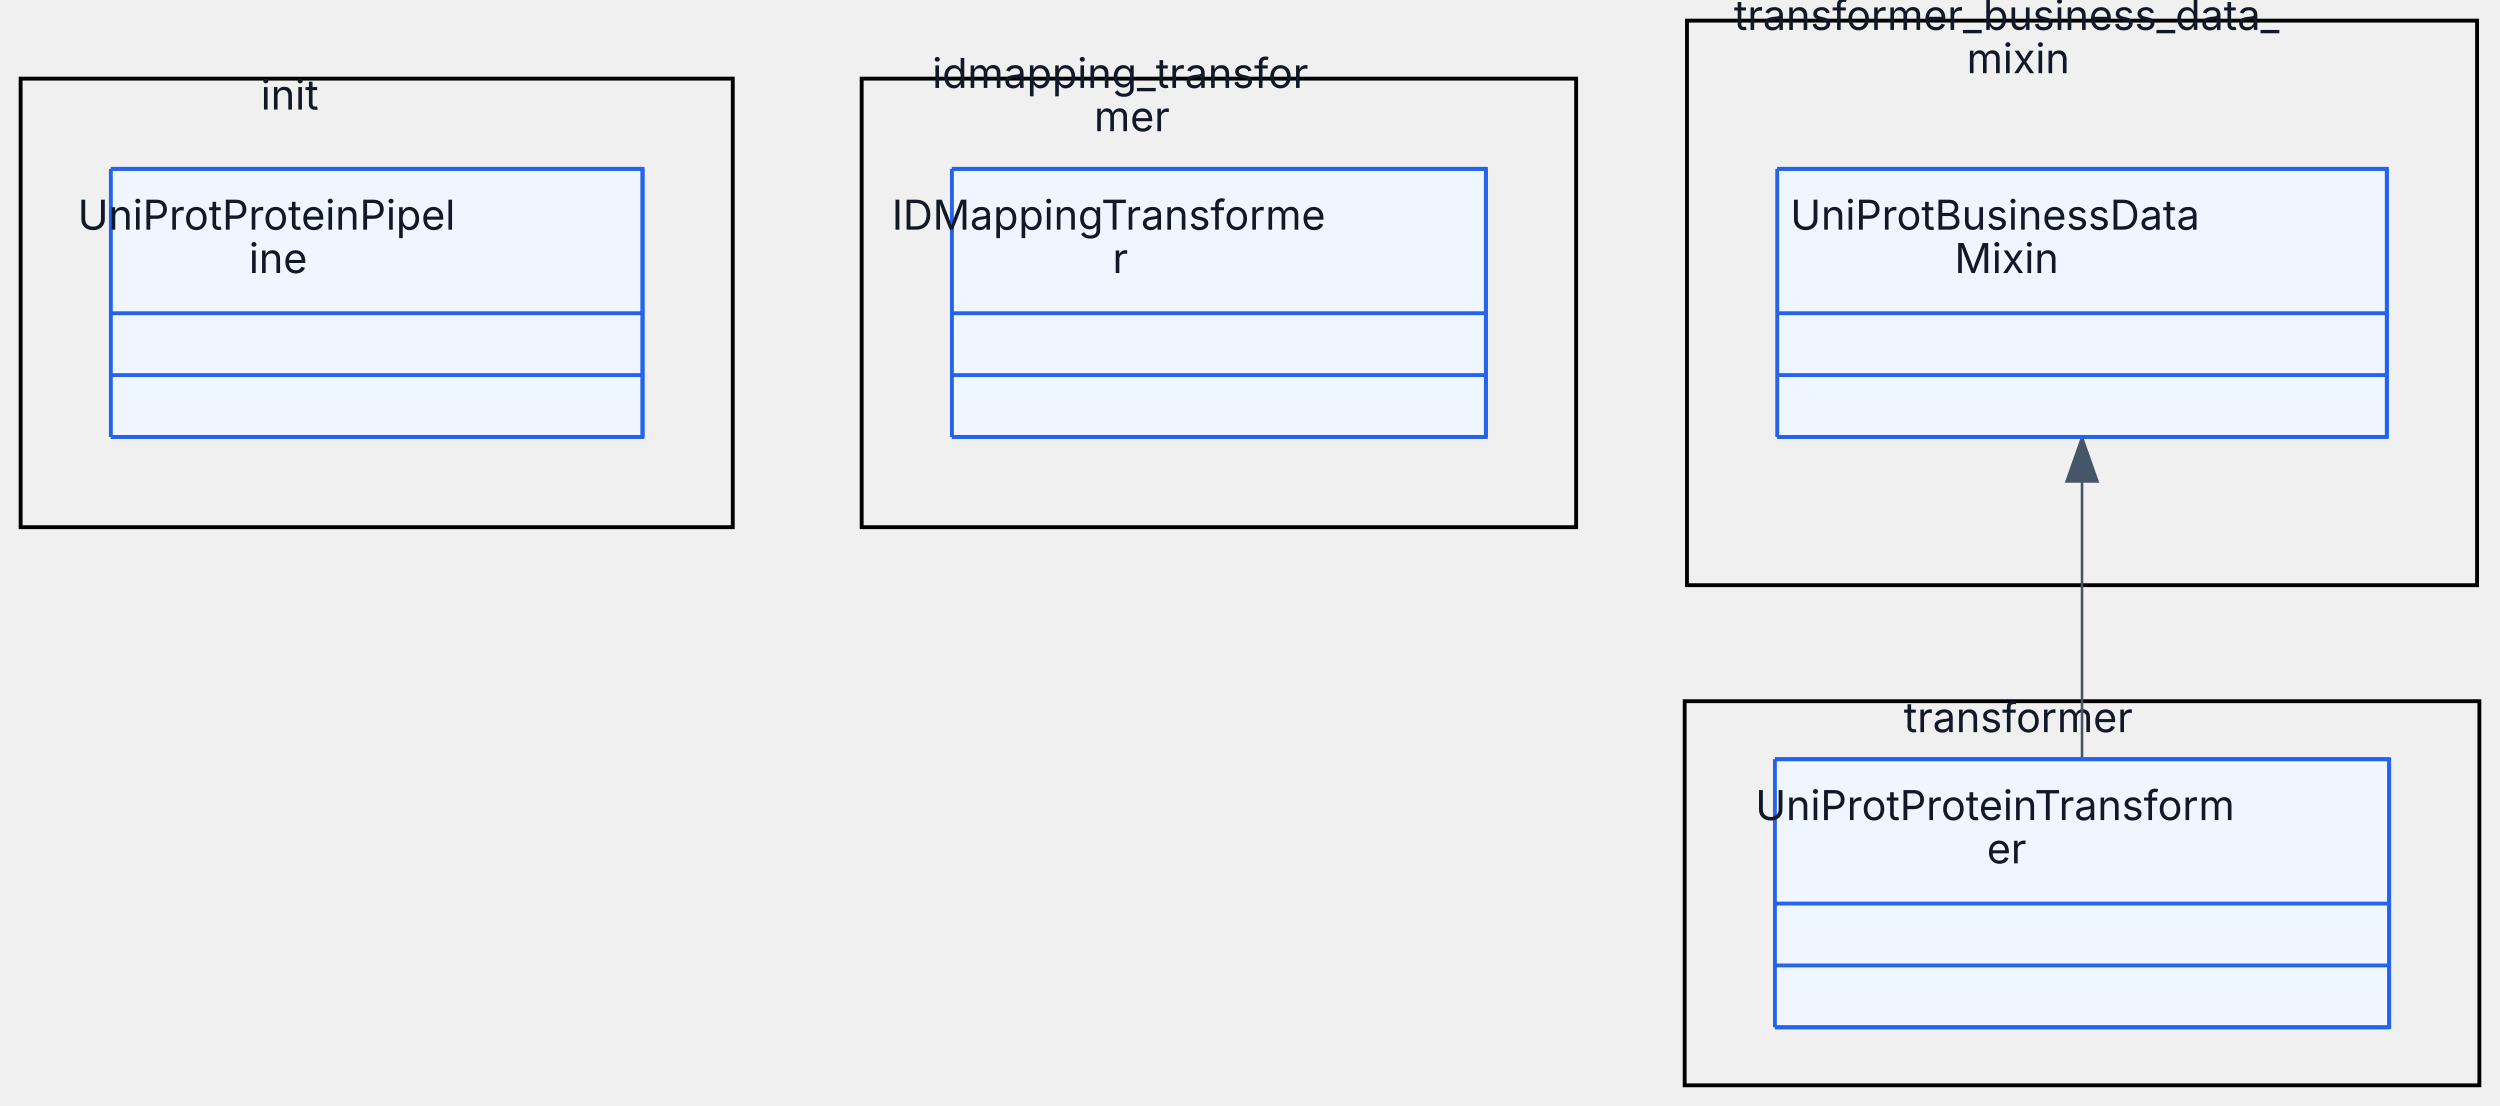
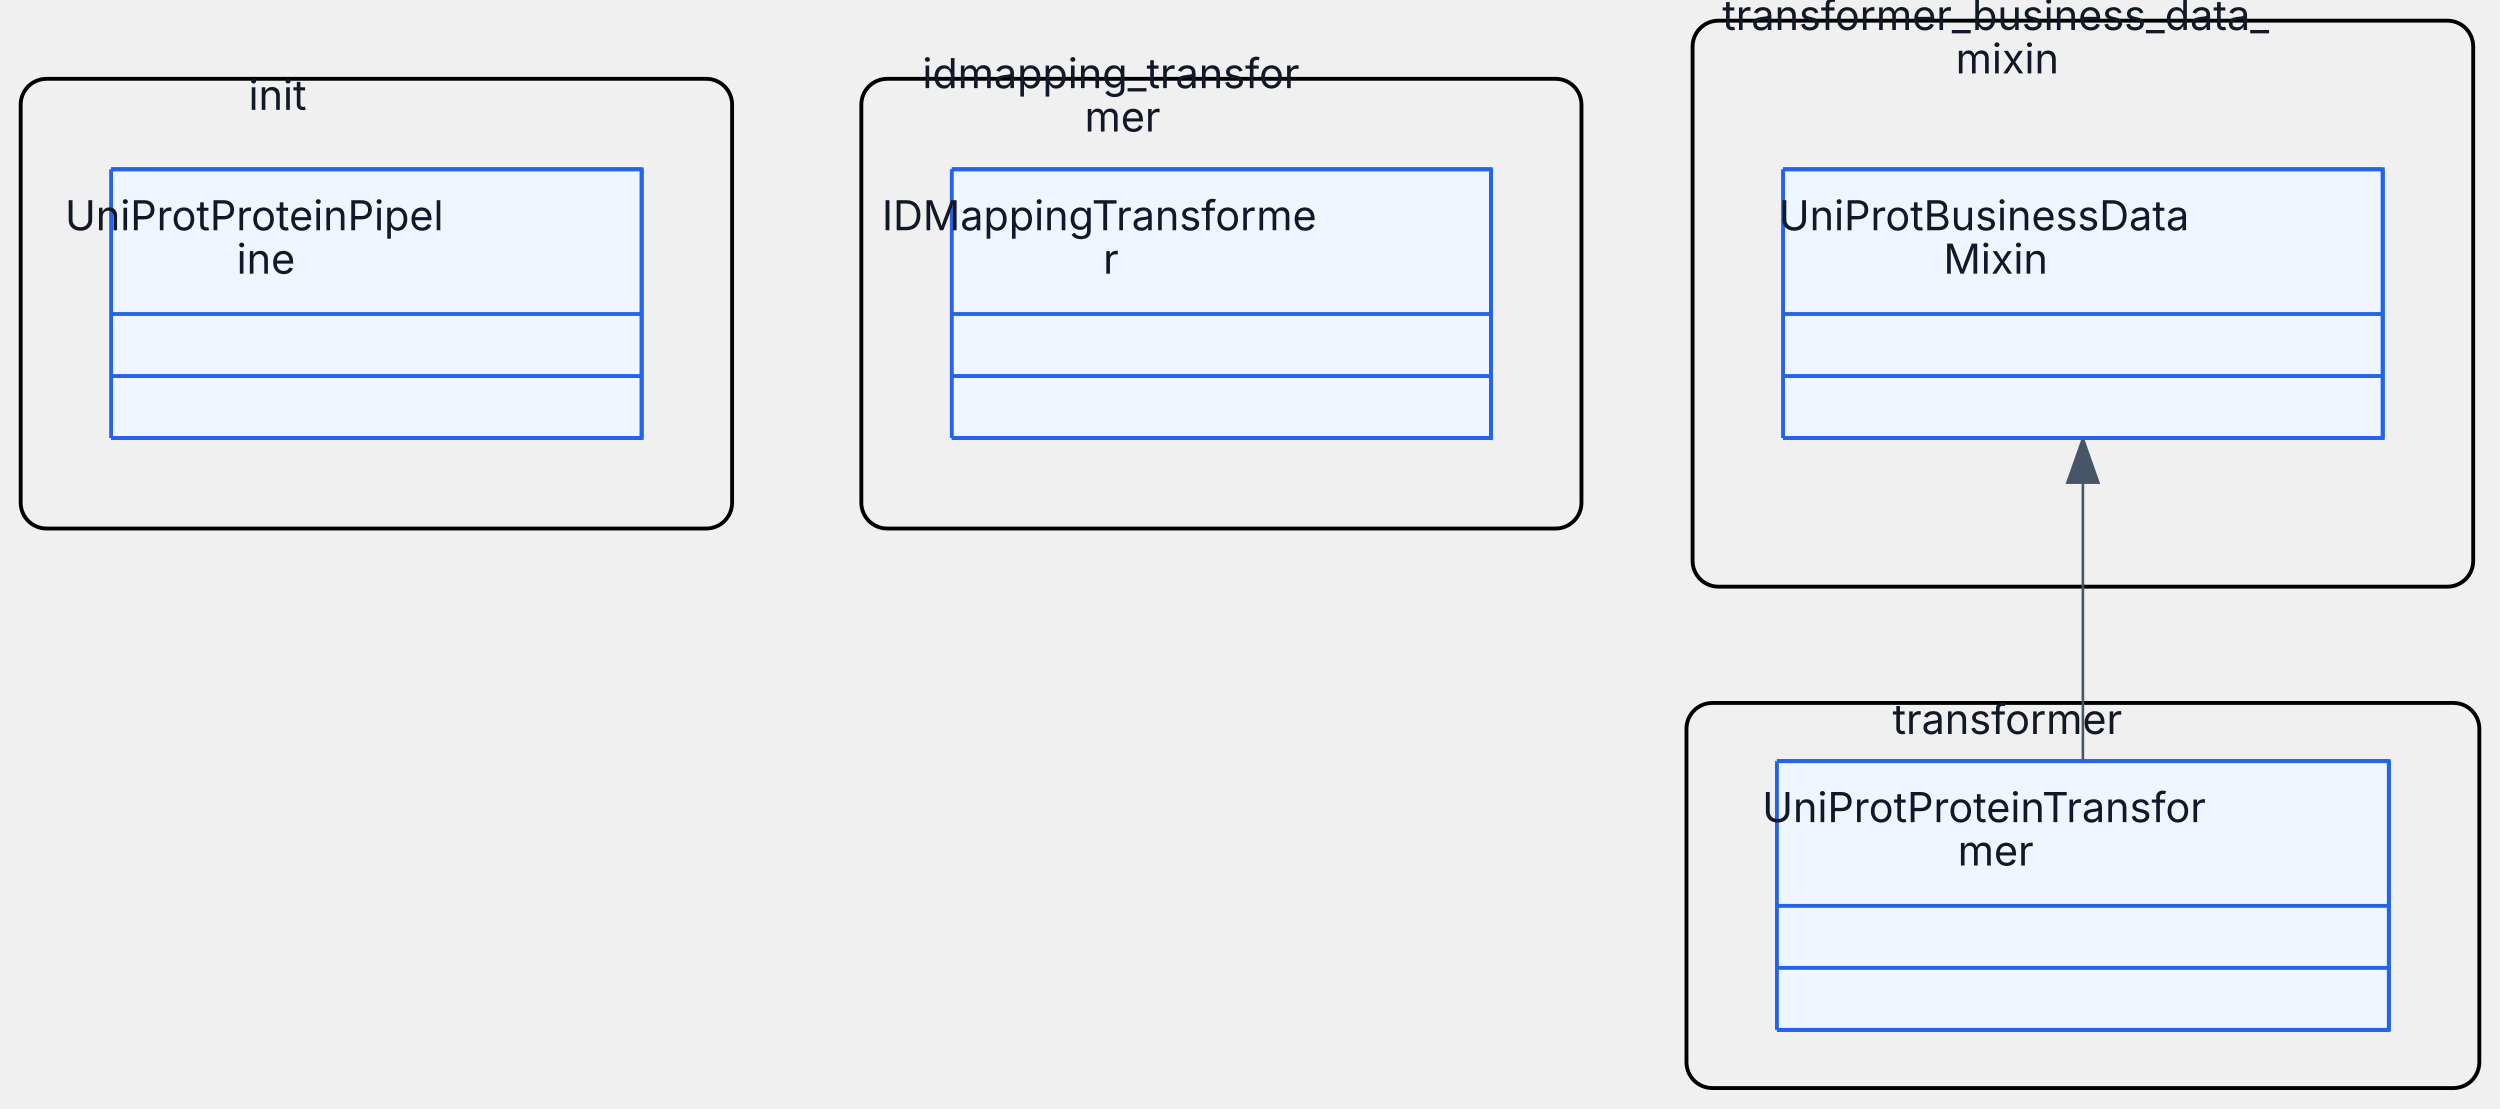
- <svg xmlns="http://www.w3.org/2000/svg" id="my-svg" width="100%" aria-roledescription="class" class="classDiagram" style="max-width:969.766px;background-color:white" viewBox="-8 0 969.766 429">
-   <style>#my-svg{font-family:Inter,-apple-system,BlinkMacSystemFont,'Segoe UI',Roboto,Oxygen,Ubuntu,sans-serif;font-size:16px;fill:#212121;}@keyframes edge-animation-frame{from{stroke-dashoffset:0;}}@keyframes dash{to{stroke-dashoffset:0;}}#my-svg .edge-animation-slow{stroke-dasharray:9,5!important;stroke-dashoffset:900;animation:dash 50s linear infinite;stroke-linecap:round;}#my-svg .edge-animation-fast{stroke-dasharray:9,5!important;stroke-dashoffset:900;animation:dash 20s linear infinite;stroke-linecap:round;}#my-svg .error-icon{fill:#f0fdf4;}#my-svg .error-text{fill:#212121;stroke:#212121;}#my-svg .edge-thickness-normal{stroke-width:1px;}#my-svg .edge-thickness-thick{stroke-width:3.5px;}#my-svg .edge-pattern-solid{stroke-dasharray:0;}#my-svg .edge-thickness-invisible{stroke-width:0;fill:none;}#my-svg .edge-pattern-dashed{stroke-dasharray:3;}#my-svg .edge-pattern-dotted{stroke-dasharray:2;}#my-svg .marker{fill:#475569;stroke:#475569;}#my-svg .marker.cross{stroke:#475569;}#my-svg svg{font-family:Inter,-apple-system,BlinkMacSystemFont,'Segoe UI',Roboto,Oxygen,Ubuntu,sans-serif;font-size:16px;}#my-svg p{margin:0;}#my-svg g.classGroup text{fill:#2563eb;stroke:none;font-family:Inter,-apple-system,BlinkMacSystemFont,'Segoe UI',Roboto,Oxygen,Ubuntu,sans-serif;font-size:10px;}#my-svg g.classGroup text .title{font-weight:bolder;}#my-svg .nodeLabel,#my-svg .edgeLabel{color:#212121;}#my-svg .edgeLabel .label rect{fill:#eff6ff;}#my-svg .label text{fill:#212121;}#my-svg .labelBkg{background:#eff6ff;}#my-svg .edgeLabel .label span{background:#eff6ff;}#my-svg .classTitle{font-weight:bolder;}#my-svg .node rect,#my-svg .node circle,#my-svg .node ellipse,#my-svg .node polygon,#my-svg .node path{fill:#eff6ff;stroke:#2563eb;stroke-width:1px;}#my-svg .divider{stroke:#2563eb;stroke-width:1;}#my-svg g.clickable{cursor:pointer;}#my-svg g.classGroup rect{fill:#eff6ff;stroke:#2563eb;}#my-svg g.classGroup line{stroke:#2563eb;stroke-width:1;}#my-svg .classLabel .box{stroke:none;stroke-width:0;fill:#eff6ff;opacity:0.5;}#my-svg .classLabel .label{fill:#2563eb;font-size:10px;}#my-svg .relation{stroke:#475569;stroke-width:1;fill:none;}#my-svg .dashed-line{stroke-dasharray:3;}#my-svg .dotted-line{stroke-dasharray:1 2;}#my-svg #compositionStart,#my-svg .composition{fill:#475569!important;stroke:#475569!important;stroke-width:1;}#my-svg #compositionEnd,#my-svg .composition{fill:#475569!important;stroke:#475569!important;stroke-width:1;}#my-svg #dependencyStart,#my-svg .dependency{fill:#475569!important;stroke:#475569!important;stroke-width:1;}#my-svg #dependencyStart,#my-svg .dependency{fill:#475569!important;stroke:#475569!important;stroke-width:1;}#my-svg #extensionStart,#my-svg .extension{fill:transparent!important;stroke:#475569!important;stroke-width:1;}#my-svg #extensionEnd,#my-svg .extension{fill:transparent!important;stroke:#475569!important;stroke-width:1;}#my-svg #aggregationStart,#my-svg .aggregation{fill:transparent!important;stroke:#475569!important;stroke-width:1;}#my-svg #aggregationEnd,#my-svg .aggregation{fill:transparent!important;stroke:#475569!important;stroke-width:1;}#my-svg #lollipopStart,#my-svg .lollipop{fill:#eff6ff!important;stroke:#475569!important;stroke-width:1;}#my-svg #lollipopEnd,#my-svg .lollipop{fill:#eff6ff!important;stroke:#475569!important;stroke-width:1;}#my-svg .edgeTerminals{font-size:11px;line-height:initial;}#my-svg .classTitleText{text-anchor:middle;font-size:18px;fill:#212121;}#my-svg .label-icon{display:inline-block;height:1em;overflow:visible;vertical-align:-0.125em;}#my-svg .node .label-icon path{fill:currentColor;stroke:revert;stroke-width:revert;}#my-svg :root{--mermaid-font-family:"trebuchet ms",verdana,arial,sans-serif;}/*
+ <svg xmlns="http://www.w3.org/2000/svg" id="my-svg" width="100%" class="classDiagram" style="max-width: 967.336px; background-color: white;" viewBox="-8 0 967.336 429" role="graphics-document document" aria-roledescription="class">
+   <style>#my-svg{font-family:Inter,-apple-system,BlinkMacSystemFont,'Segoe UI',Roboto,Oxygen,Ubuntu,sans-serif;font-size:16px;fill:#212121;}@keyframes edge-animation-frame{from{stroke-dashoffset:0;}}@keyframes dash{to{stroke-dashoffset:0;}}#my-svg .edge-animation-slow{stroke-dasharray:9,5!important;stroke-dashoffset:900;animation:dash 50s linear infinite;stroke-linecap:round;}#my-svg .edge-animation-fast{stroke-dasharray:9,5!important;stroke-dashoffset:900;animation:dash 20s linear infinite;stroke-linecap:round;}#my-svg .error-icon{fill:#f0fdf4;}#my-svg .error-text{fill:#212121;stroke:#212121;}#my-svg .edge-thickness-normal{stroke-width:1px;}#my-svg .edge-thickness-thick{stroke-width:3.5px;}#my-svg .edge-pattern-solid{stroke-dasharray:0;}#my-svg .edge-thickness-invisible{stroke-width:0;fill:none;}#my-svg .edge-pattern-dashed{stroke-dasharray:3;}#my-svg .edge-pattern-dotted{stroke-dasharray:2;}#my-svg .marker{fill:#475569;stroke:#475569;}#my-svg .marker.cross{stroke:#475569;}#my-svg svg{font-family:Inter,-apple-system,BlinkMacSystemFont,'Segoe UI',Roboto,Oxygen,Ubuntu,sans-serif;font-size:16px;}#my-svg p{margin:0;}#my-svg g.classGroup text{fill:#2563eb;stroke:none;font-family:Inter,-apple-system,BlinkMacSystemFont,'Segoe UI',Roboto,Oxygen,Ubuntu,sans-serif;font-size:10px;}#my-svg g.classGroup text .title{font-weight:bolder;}#my-svg .nodeLabel,#my-svg .edgeLabel{color:#212121;}#my-svg .edgeLabel .label rect{fill:#eff6ff;}#my-svg .label text{fill:#212121;}#my-svg .labelBkg{background:#eff6ff;}#my-svg .edgeLabel .label span{background:#eff6ff;}#my-svg .classTitle{font-weight:bolder;}#my-svg .node rect,#my-svg .node circle,#my-svg .node ellipse,#my-svg .node polygon,#my-svg .node path{fill:#eff6ff;stroke:#2563eb;stroke-width:1px;}#my-svg .divider{stroke:#2563eb;stroke-width:1;}#my-svg g.clickable{cursor:pointer;}#my-svg g.classGroup rect{fill:#eff6ff;stroke:#2563eb;}#my-svg g.classGroup line{stroke:#2563eb;stroke-width:1;}#my-svg .classLabel .box{stroke:none;stroke-width:0;fill:#eff6ff;opacity:0.5;}#my-svg .classLabel .label{fill:#2563eb;font-size:10px;}#my-svg .relation{stroke:#475569;stroke-width:1;fill:none;}#my-svg .dashed-line{stroke-dasharray:3;}#my-svg .dotted-line{stroke-dasharray:1 2;}#my-svg #compositionStart,#my-svg .composition{fill:#475569!important;stroke:#475569!important;stroke-width:1;}#my-svg #compositionEnd,#my-svg .composition{fill:#475569!important;stroke:#475569!important;stroke-width:1;}#my-svg #dependencyStart,#my-svg .dependency{fill:#475569!important;stroke:#475569!important;stroke-width:1;}#my-svg #dependencyStart,#my-svg .dependency{fill:#475569!important;stroke:#475569!important;stroke-width:1;}#my-svg #extensionStart,#my-svg .extension{fill:transparent!important;stroke:#475569!important;stroke-width:1;}#my-svg #extensionEnd,#my-svg .extension{fill:transparent!important;stroke:#475569!important;stroke-width:1;}#my-svg #aggregationStart,#my-svg .aggregation{fill:transparent!important;stroke:#475569!important;stroke-width:1;}#my-svg #aggregationEnd,#my-svg .aggregation{fill:transparent!important;stroke:#475569!important;stroke-width:1;}#my-svg #lollipopStart,#my-svg .lollipop{fill:#eff6ff!important;stroke:#475569!important;stroke-width:1;}#my-svg #lollipopEnd,#my-svg .lollipop{fill:#eff6ff!important;stroke:#475569!important;stroke-width:1;}#my-svg .edgeTerminals{font-size:11px;line-height:initial;}#my-svg .classTitleText{text-anchor:middle;font-size:18px;fill:#212121;}#my-svg .label-icon{display:inline-block;height:1em;overflow:visible;vertical-align:-0.125em;}#my-svg .node .label-icon path{fill:currentColor;stroke:revert;stroke-width:revert;}#my-svg :root{--mermaid-font-family:"trebuchet ms",verdana,arial,sans-serif;}/* bioetl-inject */#my-svg .edgeLabel rect{opacity:1!important;fill:#ffffff!important}#my-svg .labelBkg{background-color:#ffffff!important;opacity:1!important}#my-svg .edgeLabel .labelBkg{background-color:#ffffff!important;opacity:1!important}#my-svg .edgeLabel{font-size:12px;line-height:1.1;padding:1px 3px}#my-svg .edgeLabel span{color:#111827!important;fill:#111827!important;opacity:1!important;line-height:1.1;margin:0;padding:0}#my-svg .edgeLabel p{color:#111827!important;fill:#111827!important;opacity:1!important;line-height:1.1;margin:0;padding:0}#my-svg text.fo-fallback{color:#111827!important;fill:#111827!important;opacity:1!important}</style>
+   <g>
+     <defs>
+       <marker id="my-svg_class-aggregationStart" class="marker aggregation class" refX="18" refY="7" markerWidth="190" markerHeight="240" orient="auto">
+         <path d="M 18,7 L9,13 L1,7 L9,1 Z" />
+       </marker>
+     </defs>
+     <defs>
+       <marker id="my-svg_class-aggregationEnd" class="marker aggregation class" refX="1" refY="7" markerWidth="20" markerHeight="28" orient="auto">
+         <path d="M 18,7 L9,13 L1,7 L9,1 Z" />
+       </marker>
+     </defs>
+     <defs>
+       <marker id="my-svg_class-extensionStart" class="marker extension class" refX="18" refY="7" markerWidth="190" markerHeight="240" orient="auto">
+         <path d="M 1,7 L18,13 V 1 Z" />
+       </marker>
+     </defs>
+     <defs>
+       <marker id="my-svg_class-extensionEnd" class="marker extension class" refX="1" refY="7" markerWidth="20" markerHeight="28" orient="auto">
+         <path d="M 1,1 V 13 L18,7 Z" />
+       </marker>
+     </defs>
+     <defs>
+       <marker id="my-svg_class-compositionStart" class="marker composition class" refX="18" refY="7" markerWidth="190" markerHeight="240" orient="auto">
+         <path d="M 18,7 L9,13 L1,7 L9,1 Z" />
+       </marker>
+     </defs>
+     <defs>
+       <marker id="my-svg_class-compositionEnd" class="marker composition class" refX="1" refY="7" markerWidth="20" markerHeight="28" orient="auto">
+         <path d="M 18,7 L9,13 L1,7 L9,1 Z" />
+       </marker>
+     </defs>
+     <defs>
+       <marker id="my-svg_class-dependencyStart" class="marker dependency class" refX="6" refY="7" markerWidth="190" markerHeight="240" orient="auto">
+         <path d="M 5,7 L9,13 L1,7 L9,1 Z" />
+       </marker>
+     </defs>
+     <defs>
+       <marker id="my-svg_class-dependencyEnd" class="marker dependency class" refX="13" refY="7" markerWidth="20" markerHeight="28" orient="auto">
+         <path d="M 18,7 L9,13 L14,7 L9,1 Z" />
+       </marker>
+     </defs>
+     <defs>
+       <marker id="my-svg_class-lollipopStart" class="marker lollipop class" refX="13" refY="7" markerWidth="190" markerHeight="240" orient="auto">
+         <circle stroke="black" fill="transparent" cx="7" cy="7" r="6" />
+       </marker>
+     </defs>
+     <defs>
+       <marker id="my-svg_class-lollipopEnd" class="marker lollipop class" refX="1" refY="7" markerWidth="190" markerHeight="240" orient="auto">
+         <circle stroke="black" fill="transparent" cx="7" cy="7" r="6" />
+       </marker>
+     </defs>
+     <g class="root">
+       <g class="clusters">
+         <g class="cluster undefined" id="transformer" data-look="classic">
+           <rect style="fill:none !important;stroke:black !important" x="644.555" y="272" width="306.781" height="149" />
+           <g class="cluster-label" transform="translate(756.6328, 272)">
+             <text x="41.312" y="12" text-anchor="middle" xml:space="preserve" class="fo-fallback">
+               <tspan x="41.312">transformer</tspan>
+             </text>
+           </g>
+         </g>
+         <g class="cluster undefined" id="transformer_business_data_mixin" data-look="classic">
+           <rect style="fill:none !important;stroke:black !important" x="646.922" y="8" width="302.047" height="219" />
+           <g class="cluster-label" transform="translate(682.0781, 8)">
+             <text x="115.867" y="3.6" text-anchor="middle" xml:space="preserve" class="fo-fallback">
+               <tspan x="115.867">transformer_business_data_</tspan>
+               <tspan x="115.867" dy="16.8">mixin</tspan>
+             </text>
+           </g>
+         </g>
+       </g>
+       <g class="edgePaths">
+         <path d="M797.945,186.75L797.945,193.458C797.945,200.167,797.945,213.583,797.945,224.042C797.945,234.5,797.945,242,797.945,249.5C797.945,257,797.945,264.5,797.945,272C797.945,279.5,797.945,287,797.945,290.75L797.945,294.5" id="id_UniProtBusinessDataMixin_UniProtProteinTransformer_1" class="edge-thickness-normal edge-pattern-solid relation" style=";;;" data-edge="true" data-et="edge" data-id="id_UniProtBusinessDataMixin_UniProtProteinTransformer_1" data-points="W3sieCI6Nzk3Ljk0NTMxMjUsInkiOjE2OS41fSx7IngiOjc5Ny45NDUzMTI1LCJ5IjoyMjd9LHsieCI6Nzk3Ljk0NTMxMjUsInkiOjI0OS41fSx7IngiOjc5Ny45NDUzMTI1LCJ5IjoyNzJ9LHsieCI6Nzk3Ljk0NTMxMjUsInkiOjI5NC41fV0=" marker-start="url(#my-svg_class-extensionStart)" />
+       </g>
+       <g class="edgeLabels" />
+       <g class="nodes">
+         <g class="root" transform="translate(-8, 22.5)">
+           <g class="clusters">
+             <g class="cluster undefined" id="init" data-look="classic">
+               <rect style="fill:none !important;stroke:black !important" x="8" y="8" width="275.281" height="174" />
+               <g class="cluster-label" transform="translate(134.5234, 8)">
+                 <text x="11.117" y="12" text-anchor="middle" xml:space="preserve" class="fo-fallback">
+                   <tspan x="11.117">init</tspan>
+                 </text>
+               </g>
+             </g>
+           </g>
+           <g class="edgePaths" />
+           <g class="edgeLabels" />
+           <g class="nodes">
+             <g class="node default" id="classId-UniProtProteinPipeline-0" transform="translate(145.6406, 95)">
+               <g class="basic label-container">
+                 <path d="M-102.641 -52 L102.641 -52 L102.641 52 L-102.641 52" stroke="none" stroke-width="0" fill="#eff6ff" style="" />
+                 <path d="M-102.641 -52 C-44.212 -52, 14.217 -52, 102.641 -52 M-102.641 -52 C-52.999 -52, -3.358 -52, 102.641 -52 M102.641 -52 C102.641 -20.59, 102.641 10.819, 102.641 52 M102.641 -52 C102.641 -12.044, 102.641 27.912, 102.641 52 M102.641 52 C54.256 52, 5.871 52, -102.641 52 M102.641 52 C35.254 52, -32.133 52, -102.641 52 M-102.641 52 C-102.641 11.158, -102.641 -29.684, -102.641 -52 M-102.641 52 C-102.641 22.889, -102.641 -6.223, -102.641 -52" stroke="#2563eb" stroke-width="1.3" fill="none" stroke-dasharray="0 0" style="" />
+               </g>
+               <g class="annotation-group text" transform="translate(0, -20)" />
+               <g class="label-group text" transform="translate(-86.64062, -20)">
+                 <g class="label" style="font-weight: bolder" transform="translate(0,-12)">
+                   <text x="86.641" y="3.6" text-anchor="middle" xml:space="preserve" class="fo-fallback">
+                     <tspan x="86.641">UniProtProteinPipel</tspan>
+                     <tspan x="86.641" dy="16.8">ine</tspan>
+                   </text>
+                 </g>
+               </g>
+               <g class="members-group text" transform="translate(-86.64062, 36)" />
+               <g class="methods-group text" transform="translate(-86.64062, 76)" />
+               <g class="divider" style="">
+                 <path d="M-102.641 4 C-44.652 4, 13.336 4, 102.641 4 M-102.641 4 C-55.198 4, -7.754 4, 102.641 4" stroke="#2563eb" stroke-width="1.3" fill="none" stroke-dasharray="0 0" style="" />
+               </g>
+               <g class="divider" style="">
+                 <path d="M-102.641 28 C-25.616 28, 51.408 28, 102.641 28 M-102.641 28 C-51.374 28, -0.106 28, 102.641 28" stroke="#2563eb" stroke-width="1.3" fill="none" stroke-dasharray="0 0" style="" />
+               </g>
+             </g>
+           </g>
+         </g>
+         <g class="root" transform="translate(317.2812, 22.5)">
+           <g class="clusters">
+             <g class="cluster undefined" id="idmapping_transformer" data-look="classic">
+               <rect style="fill:none !important;stroke:black !important" x="8" y="8" width="278.641" height="174" />
+               <g class="cluster-label" transform="translate(64.49219, 8)">
+                 <text x="82.828" y="3.6" text-anchor="middle" xml:space="preserve" class="fo-fallback">
+                   <tspan x="82.828">idmapping_transfor</tspan>
+                   <tspan x="82.828" dy="16.8">mer</tspan>
+                 </text>
+               </g>
+             </g>
+           </g>
+           <g class="edgePaths" />
+           <g class="edgeLabels" />
+           <g class="nodes">
+             <g class="node default" id="classId-IDMappingTransformer-1" transform="translate(147.3203, 95)">
+               <g class="basic label-container">
+                 <path d="M-104.32 -52 L104.32 -52 L104.32 52 L-104.32 52" stroke="none" stroke-width="0" fill="#eff6ff" style="" />
+                 <path d="M-104.32 -52 C-46.531 -52, 11.257 -52, 104.32 -52 M-104.32 -52 C-34.556 -52, 35.209 -52, 104.32 -52 M104.32 -52 C104.32 -16.743, 104.32 18.514, 104.32 52 M104.32 -52 C104.32 -16.11, 104.32 19.78, 104.32 52 M104.32 52 C29.935 52, -44.451 52, -104.32 52 M104.32 52 C49.108 52, -6.105 52, -104.32 52 M-104.32 52 C-104.32 11.049, -104.32 -29.902, -104.32 -52 M-104.32 52 C-104.32 29.217, -104.32 6.433, -104.32 -52" stroke="#2563eb" stroke-width="1.3" fill="none" stroke-dasharray="0 0" style="" />
+               </g>
+               <g class="annotation-group text" transform="translate(0, -20)" />
+               <g class="label-group text" transform="translate(-88.32031, -20)">
+                 <g class="label" style="font-weight: bolder" transform="translate(0,-12)">
+                   <text x="88.32" y="3.6" text-anchor="middle" xml:space="preserve" class="fo-fallback">
+                     <tspan x="88.32">IDMappingTransforme</tspan>
+                     <tspan x="88.32" dy="16.8">r</tspan>
+                   </text>
+                 </g>
+               </g>
+               <g class="members-group text" transform="translate(-88.32031, 36)" />
+               <g class="methods-group text" transform="translate(-88.32031, 76)" />
+               <g class="divider" style="">
+                 <path d="M-104.32 4 C-39.226 4, 25.868 4, 104.32 4 M-104.32 4 C-40.518 4, 23.285 4, 104.32 4" stroke="#2563eb" stroke-width="1.3" fill="none" stroke-dasharray="0 0" style="" />
+               </g>
+               <g class="divider" style="">
+                 <path d="M-104.32 28 C-31.86 28, 40.6 28, 104.32 28 M-104.32 28 C-60.77 28, -17.22 28, 104.32 28" stroke="#2563eb" stroke-width="1.3" fill="none" stroke-dasharray="0 0" style="" />
+               </g>
+             </g>
+           </g>
+         </g>
+         <g class="node default" id="classId-UniProtProteinTransformer-2" transform="translate(797.9453, 346.5)">
+           <g class="basic label-container">
+             <path d="M-118.391 -52 L118.391 -52 L118.391 52 L-118.391 52" stroke="none" stroke-width="0" fill="#eff6ff" style="" />
+             <path d="M-118.391 -52 C-48.023 -52, 22.345 -52, 118.391 -52 M-118.391 -52 C-28.953 -52, 60.485 -52, 118.391 -52 M118.391 -52 C118.391 -10.549, 118.391 30.902, 118.391 52 M118.391 -52 C118.391 -20.474, 118.391 11.052, 118.391 52 M118.391 52 C43.989 52, -30.414 52, -118.391 52 M118.391 52 C38.44 52, -41.511 52, -118.391 52 M-118.391 52 C-118.391 17.159, -118.391 -17.683, -118.391 -52 M-118.391 52 C-118.391 10.712, -118.391 -30.577, -118.391 -52" stroke="#2563eb" stroke-width="1.3" fill="none" stroke-dasharray="0 0" style="" />
+           </g>
+           <g class="annotation-group text" transform="translate(0, -20)" />
+           <g class="label-group text" transform="translate(-102.3906, -20)">
+             <g class="label" style="font-weight: bolder" transform="translate(0,-12)">
+               <text x="102.391" y="3.6" text-anchor="middle" xml:space="preserve" class="fo-fallback">
+                 <tspan x="102.391">UniProtProteinTransfor</tspan>
+                 <tspan x="102.391" dy="16.8">mer</tspan>
+               </text>
+             </g>
+           </g>
+           <g class="members-group text" transform="translate(-102.3906, 36)" />
+           <g class="methods-group text" transform="translate(-102.3906, 76)" />
+           <g class="divider" style="">
+             <path d="M-118.391 4 C-26.211 4, 65.969 4, 118.391 4 M-118.391 4 C-31.87 4, 54.65 4, 118.391 4" stroke="#2563eb" stroke-width="1.3" fill="none" stroke-dasharray="0 0" style="" />
+           </g>
+           <g class="divider" style="">
+             <path d="M-118.391 28 C-37.092 28, 44.206 28, 118.391 28 M-118.391 28 C-45.251 28, 27.889 28, 118.391 28" stroke="#2563eb" stroke-width="1.3" fill="none" stroke-dasharray="0 0" style="" />
+           </g>
+         </g>
+         <g class="node default" id="classId-UniProtBusinessDataMixin-3" transform="translate(797.9453, 117.5)">
+           <g class="basic label-container">
+             <path d="M-116.023 -52 L116.023 -52 L116.023 52 L-116.023 52" stroke="none" stroke-width="0" fill="#eff6ff" style="" />
+             <path d="M-116.023 -52 C-56.18 -52, 3.663 -52, 116.023 -52 M-116.023 -52 C-59.057 -52, -2.09 -52, 116.023 -52 M116.023 -52 C116.023 -24.015, 116.023 3.97, 116.023 52 M116.023 -52 C116.023 -29.179, 116.023 -6.358, 116.023 52 M116.023 52 C42.097 52, -31.829 52, -116.023 52 M116.023 52 C57.762 52, -0.5 52, -116.023 52 M-116.023 52 C-116.023 11.581, -116.023 -28.837, -116.023 -52 M-116.023 52 C-116.023 14.753, -116.023 -22.494, -116.023 -52" stroke="#2563eb" stroke-width="1.3" fill="none" stroke-dasharray="0 0" style="" />
+           </g>
+           <g class="annotation-group text" transform="translate(0, -20)" />
+           <g class="label-group text" transform="translate(-100.0234, -20)">
+             <g class="label" style="font-weight: bolder" transform="translate(0,-12)">
+               <text x="100.023" y="3.6" text-anchor="middle" xml:space="preserve" class="fo-fallback">
+                 <tspan x="100.023">UniProtBusinessData</tspan>
+                 <tspan x="100.023" dy="16.8">Mixin</tspan>
+               </text>
+             </g>
+           </g>
+           <g class="members-group text" transform="translate(-100.0234, 36)" />
+           <g class="methods-group text" transform="translate(-100.0234, 76)" />
+           <g class="divider" style="">
+             <path d="M-116.023 4 C-42.395 4, 31.233 4, 116.023 4 M-116.023 4 C-34.679 4, 46.666 4, 116.023 4" stroke="#2563eb" stroke-width="1.3" fill="none" stroke-dasharray="0 0" style="" />
+           </g>
+           <g class="divider" style="">
+             <path d="M-116.023 28 C-25.226 28, 65.572 28, 116.023 28 M-116.023 28 C-28.466 28, 59.092 28, 116.023 28" stroke="#2563eb" stroke-width="1.3" fill="none" stroke-dasharray="0 0" style="" />
+           </g>
+         </g>
+       </g>
+     </g>
+   </g>
+   <style>/*
 * Пользовательские стили диаграмм BioETL (структурированная копия)
 * Источник: custom.css
 * Цель: сгруппировать правила по типам элементов и документировать назначение каждого CSS-параметра.
 */

/* =========================================================
 * 1) Глобальная типографика и базовое поведение текста
 * ========================================================= */
svg {
    /* Задаёт основной стек шрифтов для всего текста в SVG. */
    font-family: Inter, -apple-system, BlinkMacSystemFont, 'Segoe UI', Roboto,
    Oxygen, Ubuntu, sans-serif;
}



/* =========================================================
 * 2) Общая геометрия узлов (для нескольких типов диаграмм)
 * ========================================================= */
.node rect,
.node circle,
.node ellipse,
.node polygon,
.node path {
    /* Единая толщина контура для фигур узлов. */
    stroke-width: 1.5px !important;
    /* Скругляет углы по горизонтали для более мягкого вида. */
    rx: 8;
    /* Скругляет углы по вертикали в паре с rx. */
    ry: 8;
    /* Добавляет лёгкую тень и отделяет узлы от фона. */
    filter:  none; /*  drop-shadow(0px 1px 2px rgba(0, 0, 0, 0.05));*/
}

/* =========================================================
 * 3) Контейнеры subgraph / cluster
 * ========================================================= */
.cluster rect,
.cluster path {
    /* Увеличивает радиус углов у контейнеров-групп. */
    rx: 10;
    /* Поддерживает симметрию скругления по вертикали. */
    ry: 10;
    /* Нейтральная заливка контейнера для снижения визуального шума. */
    fill: #f8fafc;
    /* Приглушённая обводка, чтобы границы были заметны, но не доминировали. */
    stroke: #94a3b8;
    /* Толщина границы контейнера в тон большинству узлов. */
    stroke-width: 1.5px;
    /* Убирает пунктир у рамок контейнеров. */
    stroke-dasharray: none;
    /* Делает фон контейнера полностью непрозрачным. */
    fill-opacity: 1;
    /* Отключает тень контейнера, чтобы акцент оставался на узлах. */
    filter: none;
}

.cluster text {
    /* Нормальный вес шрифта для заголовков групп. */
    font-weight: 400;
    /* Увеличенный размер заголовка относительно текста узлов. */
    font-size: 16px;
}

/* =========================================================
 * 4) Стили линий связей (edges/links)
 * ========================================================= */
.edgePath .path {
    /* Делает основные ребра более заметными в плотных графах. */
    stroke-width: 2.5px;
    /* Скругляет соединения сегментов линий. */
    stroke-linejoin: round;
    /* Скругляет окончания линий. */
    stroke-linecap: round;
}

.edgePath path,
.flowchart-link,
.relation,
.messageLine0,
.messageLine1,
.transition path {
    /* Унифицированные скруглённые соединения для всех типов линий. */
    stroke-linejoin: round;
    /* Унифицированные скруглённые окончания для всех типов линий. */
    stroke-linecap: round;
}

.transition path {
    /* Выравнивает толщину переходов state diagram с основными ребрами. */
    stroke-width: 2.5px;
}

/* =========================================================
 * 5) Подписи ребер и fallback-текст
 * ========================================================= */
.edgeLabel {
    /* Компактный размер шрифта для подписей на связях. */
    font-size: 12px;
    /* Плотная межстрочность для экономии места. */
    line-height: 1.1;
    /* Базовый непрозрачный фон под подписью. */
    background-color: #ffffff;
    /* Небольшие внутренние отступы вокруг текста. */
    padding: 1px 3px;
    /* Мягкое скругление фона подписи. */
    border-radius: 2px;
}

.edgeLabel span,
.edgeLabel p,
text.fo-fallback {
    /* Принудительный тёмный fill для контраста в SVG-рендерах. */
    fill: #111827 !important;
    /* Принудительный тёмный цвет для HTML-подписей. */
    color: #111827 !important;
    /* Полная непрозрачность текста. */
    opacity: 1 !important;
    /* Компактная межстрочность для многострочных подписей. */
    line-height: 1.1;
    /* Убирает стандартные внешние отступы HTML-параграфов. */
    margin: 0;
    /* Убирает стандартные внутренние отступы HTML-параграфов. */
    padding: 0;
}

.edgeLabel .labelBkg,
.labelBkg {
    /* Жёстко задаёт белый фон под текстом подписей. */
    background-color: #ffffff !important;
    /* Делает фон полностью непрозрачным во всех просмотрщиках. */
    opacity: 1 !important;
}

.edgeLabel rect {
    /* Переопределяет полупрозрачный фон по умолчанию у Mermaid. */
    opacity: 1 !important;
    /* Жёстко фиксирует белую заливку прямоугольника под подписью. */
    fill: #ffffff !important;
}

/* =========================================================
 * 6) Элементы sequence diagram
 * ========================================================= */
.actor {
    /* Толщина границы actor-блоков. */
    stroke-width: 1.5px;
    /* Скругление углов actor-блоков по горизонтали. */
    rx: 4;
    /* Скругление углов actor-блоков по вертикали. */
    ry: 4;
}

.messageLine0,
.messageLine1 {
    /* Толщина линий сообщений в sequence diagram. */
    stroke-width: 1.6px;
}

.messageText {
    /* Базовый размер текста сообщений. */
    font-size: 13px;
}

.activation0 {
    /* Более тонкая линия activation bar, чтобы не перегружать схему. */
    stroke-width: 1px;
}

.note {
    /* Скругление углов заметки по горизонтали. */
    rx: 4;
    /* Скругление углов заметки по вертикали. */
    ry: 4;
    /* Тонкая граница для вторичных блоков. */
    stroke-width: 1px;
    /* Лёгкая тень для визуального отделения заметок. */
    filter: drop-shadow(1px 1px 2px rgba(0, 0, 0, 0.06));
}

/* =========================================================
 * 7) Базовые элементы class diagram
 * ========================================================= */
g.classGroup rect {
    /* Скругление углов class box по горизонтали. */
    rx: 10;
    /* Скругление углов class box по вертикали. */
    ry: 10;
    /* Толщина границы class box. */
    stroke-width: 1.5px;
    /* Мягкая тень у class box без агрессивного контраста. */
    filter: drop-shadow(1px 1px 2px rgba(0, 0, 0, 0.06));
}

g.classGroup text {
    /* Базовый размер текста внутри class diagram. */
    font-size: 14px;
    padding: 10px 10px;
}

g.classGroup line {
    /* Толщина внутренних разделителей класса. */
    stroke-width: 1px;
}

.relation {
    /* Толщина связей между классами на уровне основных ребер. */
    stroke-width: 2.5px;
}

/* =========================================================
 * 8) Типографика HTML-лейблов class diagram
 * ========================================================= */
g.label-group .nodeLabel {
    /* Увеличенный размер названия класса для иерархии. */
    font-size: 16px !important;
    /* Полужирный акцент на имени класса. */
    font-weight: 200 !important;
    /* Лёгкое межбуквенное расстояние для читаемости заголовка. */
    letter-spacing: 0.01em;
}

g.annotation-group .nodeLabel {
    /* Уменьшенный размер для стереотипов/аннотаций. */
    font-size: 11px !important;
    /* Курсив для визуального отделения аннотаций. */
    font-style: italic !important;
    /* Небольшое ослабление контраста вторичного текста. */
    opacity: 0.8;
}

g.members-group .nodeLabel,
g.methods-group .nodeLabel {
    /* Компактный размер для атрибутов и методов. */
    font-size: 12px !important;
    /* Нормальный вес шрифта для плотного структурного текста. */
    font-weight: 400 !important;
}

/* =========================================================
 * 9) Помощники размеров foreignObject (class/flowchart)
 * ========================================================= */
g.members-group foreignObject,
g.methods-group foreignObject {
    /* Минимальная высота областей members/methods. */
    min-height: 40px;
}

.node foreignObject &gt; div,
g.classGroup foreignObject &gt; div {
    /* Стабилизирует вычисление размеров с учётом отступов/границ. */
    box-sizing: border-box;
}

.node.size-sm foreignObject &gt; div {
    /* Минимальная высота для малого размерного уровня узла. */
    min-height: 80px;
    /* Минимальная ширина для малого размерного уровня узла. */
    min-width: 180px;
}

.node.size-md foreignObject &gt; div {
    /* Минимальная высота для среднего размерного уровня узла. */
    min-height: 140px;
    /* Минимальная ширина для среднего размерного уровня узла. */
    min-width: 260px;
}

.node.size-lg foreignObject &gt; div {
    /* Минимальная высота для большого размерного уровня узла. */
    min-height: 200px;
    /* Минимальная ширина для большого размерного уровня узла. */
    min-width: 340px;
}

/* =========================================================
 * 10) Элементы state diagram
 * ========================================================= */
g.stateGroup rect {
    /* Скругление углов контейнеров состояний по горизонтали. */
    rx: 8;
    /* Скругление углов контейнеров состояний по вертикали. */
    ry: 8;
}

.statediagram-state rect {
    /* Скругление углов узлов состояния по горизонтали. */
    rx: 8;
    /* Скругление углов узлов состояния по вертикали. */
    ry: 8;
    /* Толщина границы узла состояния. */
    stroke-width: 1.5px;
    /* Лёгкая тень для визуального отделения state box. */
    filter: drop-shadow(1px 2px 3px rgba(0, 0, 0, 0.08));
}

/* =========================================================
 * 11) Элементы ER diagram
 * ========================================================= */
.er.entityBox {
    /* Толщина границы сущности ER-диаграммы. */
    stroke-width: 1.5px;
    /* Скругление углов сущности по горизонтали. */
    rx: 4;
    /* Скругление углов сущности по вертикали. */
    ry: 4;
    /* Лёгкая тень для отделения блоков сущностей. */
    filter: drop-shadow(1px 2px 3px rgba(0, 0, 0, 0.08));
}

/* =========================================================
 * 12) Узлы mindmap
 * ========================================================= */
.mindmap-node rect,
.mindmap-node circle {
    /* Толщина контура узлов mindmap. */
    stroke-width: 1.5px;
    /* Чуть более выраженная тень для плотных радиальных веток. */
    filter: drop-shadow(1px 2px 2px rgba(0, 0, 0, 0.1));
}

/* =========================================================
 * 13) Маркеры стрелок
 * ========================================================= */
marker path {
    /* Единый нейтральный цвет наконечников стрелок. */
    fill: #475569;
}

/* =========================================================
 * 14) Цветовая карта архитектурных слоёв (fallback-селекторы)
 * ========================================================= */
[id*="Domain"] &gt; rect,
[id*="Domain"] &gt; path {
    /* Цвет фона для доменного слоя. */
    fill: #f5f3ff !important;
    /* Цвет границы для доменного слоя. */
    stroke: #7c3aed !important;
}

.cluster[id*="Domain"] &gt; rect,
.cluster[id*="Domain"] &gt; path {
    fill: #ffffff !important;
}

[id*="Application"] &gt; rect,
[id*="Application"] &gt; path {
    /* Цвет фона для application-слоя. */
    fill: #f0fdf4 !important;
    /* Цвет границы для application-слоя. */
    stroke: #16a34a !important;
}

.cluster[id*="Application"] &gt; rect,
.cluster[id*="Application"] &gt; path {
    fill: #ffffff !important;
}

[id*="Infrastructure"] &gt; rect,
[id*="Infrastructure"] &gt; path {
    /* Цвет фона для infrastructure-слоя. */
    fill: #fff1f2 !important;
    /* Цвет границы для infrastructure-слоя. */
    stroke: #dc2626 !important;
}

.cluster[id*="Infrastructure"] &gt; rect,
.cluster[id*="Infrastructure"] &gt; path {
    fill: #ffffff !important;
}

[id*="Composition"] &gt; rect,
[id*="Composition"] &gt; path {
    /* Цвет фона для composition-слоя. */
    fill: #fff7ed !important;
    /* Цвет границы для composition-слоя. */
    stroke: #f59e0b !important;
}

.cluster[id*="Composition"] &gt; rect,
.cluster[id*="Composition"] &gt; path {
    fill: #ffffff !important;
}

[id*="Interfaces"] &gt; rect,
[id*="Interfaces"] &gt; path {
    /* Цвет фона для слоя интерфейсов. */
    fill: #eff6ff !important;
    /* Цвет границы для слоя интерфейсов. */
    stroke: #2563eb !important;
}

.cluster[id*="Interfaces"] &gt; rect,
.cluster[id*="Interfaces"] &gt; path {
    fill: #ffffff !important;
}

[id*="External"] &gt; rect,
[id*="External"] &gt; path {
    /* Цвет фона для внешних систем. */
    fill: #f1f5f9 !important;
    /* Цвет границы для внешних систем. */
    stroke: #64748b !important;
}

.cluster[id*="External"] &gt; rect,
.cluster[id*="External"] &gt; path {
    fill: #ffffff !important;
}

/* Белая подложка под подписи всех архитектурных/medallion слоёв */
g.cluster[id*="Domain"] .cluster-label foreignObject &gt; div,
g.cluster[id*="Application"] .cluster-label foreignObject &gt; div,
g.cluster[id*="Infrastructure"] .cluster-label foreignObject &gt; div,
g.cluster[id*="Composition"] .cluster-label foreignObject &gt; div,
g.cluster[id*="Interfaces"] .cluster-label foreignObject &gt; div,
g.cluster[id*="External"] .cluster-label foreignObject &gt; div,
g.cluster[id*="Bronze"] .cluster-label foreignObject &gt; div,
g.cluster[id*="Silver"] .cluster-label foreignObject &gt; div,
g.cluster[id*="Gold"] .cluster-label foreignObject &gt; div,
g.cluster[id*="Quarantine"] .cluster-label foreignObject &gt; div {
    background: #ffffff !important;
    padding: 0 6px !important;
    border-radius: 4px;
}

/* Fallback для рендеров без foreignObject: не рисуем толстую обводку */
g.cluster[id*="Domain"] .cluster-label text.fo-fallback,
g.cluster[id*="Application"] .cluster-label text.fo-fallback,
g.cluster[id*="Infrastructure"] .cluster-label text.fo-fallback,
g.cluster[id*="Composition"] .cluster-label text.fo-fallback,
g.cluster[id*="Interfaces"] .cluster-label text.fo-fallback,
g.cluster[id*="External"] .cluster-label text.fo-fallback,
g.cluster[id*="Bronze"] .cluster-label text.fo-fallback,
g.cluster[id*="Silver"] .cluster-label text.fo-fallback,
g.cluster[id*="Gold"] .cluster-label text.fo-fallback,
g.cluster[id*="Quarantine"] .cluster-label text.fo-fallback {
    fill: #111827 !important;
    stroke: none !important;
}

/* =========================================================
 * 15) Цветовая карта слоёв Medallion
 * ========================================================= */
[id*="Bronze"] &gt; rect,
[id*="Bronze"] &gt; path {
    /* Цвет фона Bronze-слоя. */
    fill: #fff7ed !important;
    /* Цвет границы Bronze-слоя. */
    stroke: #f59e0b !important;
}

[id*="Silver"] &gt; rect,
[id*="Silver"] &gt; path {
    /* Цвет фона Silver-слоя. */
    fill: #f8fafc !important;
    /* Цвет границы Silver-слоя. */
    stroke: #475569 !important;
}

[id*="Gold"] &gt; rect,
[id*="Gold"] &gt; path {
    /* Цвет фона Gold-слоя. */
    fill: #fefce8 !important;
    /* Цвет границы Gold-слоя. */
    stroke: #ca8a04 !important;
}

[id*="Quarantine"] &gt; rect,
[id*="Quarantine"] &gt; path {
    /* Цвет фона для карантинных/проблемных потоков данных. */
    fill: #ffe4e6 !important;
    /* Цвет границы для карантинных/проблемных потоков данных. */
    stroke: #e11d48 !important;
}
/* Нормализует вес текста в узлах и заголовках слоёв (без полужирного акцента). */
.node .label text,
.node .label tspan,
.node .label .nodeLabel,
text.fo-fallback {
    stroke: none !important;
    stroke-width: 0 !important;
    fill: #111827 !important;
    font-weight: 400 !important;
}
/* Single text layer (fallback-only) */
text.fo-fallback {
    display: inline !important;
}

foreignObject {
    display: none !important;
- }/* bioetl-inject */#my-svg .edgeLabel rect{opacity:1!important;fill:#ffffff!important}#my-svg .labelBkg{background-color:#ffffff!important;opacity:1!important}#my-svg .edgeLabel .labelBkg{background-color:#ffffff!important;opacity:1!important}#my-svg .edgeLabel{font-size:12px;line-height:1.1;padding:1px 3px}#my-svg .edgeLabel span{color:#111827!important;fill:#111827!important;opacity:1!important;line-height:1.1;margin:0;padding:0}#my-svg .edgeLabel p{color:#111827!important;fill:#111827!important;opacity:1!important;line-height:1.1;margin:0;padding:0}#my-svg text.fo-fallback{color:#111827!important;fill:#111827!important;opacity:1!important}</style>
-   <defs>
-     <marker id="my-svg_class-aggregationStart" class="marker aggregation class" markerHeight="240" markerWidth="190" orient="auto" refX="18" refY="7">
-       <path d="m18 7-9 6-8-6 8-6Z" />
-     </marker>
-   </defs>
-   <defs>
-     <marker id="my-svg_class-aggregationEnd" class="marker aggregation class" markerHeight="28" markerWidth="20" orient="auto" refX="1" refY="7">
-       <path d="m18 7-9 6-8-6 8-6Z" />
-     </marker>
-   </defs>
-   <defs>
-     <marker id="my-svg_class-extensionStart" class="marker extension class" markerHeight="240" markerWidth="190" orient="auto" refX="18" refY="7">
-       <path d="m1 7 17 6V1Z" />
-     </marker>
-   </defs>
-   <defs>
-     <marker id="my-svg_class-extensionEnd" class="marker extension class" markerHeight="28" markerWidth="20" orient="auto" refX="1" refY="7">
-       <path d="M1 1v12l17-6Z" />
-     </marker>
-   </defs>
-   <defs>
-     <marker id="my-svg_class-compositionStart" class="marker composition class" markerHeight="240" markerWidth="190" orient="auto" refX="18" refY="7">
-       <path d="m18 7-9 6-8-6 8-6Z" />
-     </marker>
-   </defs>
-   <defs>
-     <marker id="my-svg_class-compositionEnd" class="marker composition class" markerHeight="28" markerWidth="20" orient="auto" refX="1" refY="7">
-       <path d="m18 7-9 6-8-6 8-6Z" />
-     </marker>
-   </defs>
-   <defs>
-     <marker id="my-svg_class-dependencyStart" class="marker dependency class" markerHeight="240" markerWidth="190" orient="auto" refX="6" refY="7">
-       <path d="m5 7 4 6-8-6 8-6Z" />
-     </marker>
-   </defs>
-   <defs>
-     <marker id="my-svg_class-dependencyEnd" class="marker dependency class" markerHeight="28" markerWidth="20" orient="auto" refX="13" refY="7">
-       <path d="m18 7-9 6 5-6-5-6Z" />
-     </marker>
-   </defs>
-   <defs>
-     <marker id="my-svg_class-lollipopStart" class="marker lollipop class" markerHeight="240" markerWidth="190" orient="auto" refX="13" refY="7">
-       <circle cx="7" cy="7" r="6" fill="transparent" stroke="#000" />
-     </marker>
-   </defs>
-   <defs>
-     <marker id="my-svg_class-lollipopEnd" class="marker lollipop class" markerHeight="240" markerWidth="190" orient="auto" refX="1" refY="7">
-       <circle cx="7" cy="7" r="6" fill="transparent" stroke="#000" />
-     </marker>
-   </defs>
-   <g class="root">
-     <g class="clusters">
-       <g id="transformer" class="cluster undefined" data-look="classic">
-         <path d="M645.5 272h308.266v149H645.5z" style="fill:none!important;stroke:black!important" />
-         <g class="cluster-label">
-           <text xml:space="preserve" x="40.898" y="12" class="fo-fallback" text-anchor="middle" transform="translate(758.734 272)">
-             <tspan x="40.898">transformer</tspan>
-           </text>
-         </g>
-       </g>
-       <g id="transformer_business_data_mixin" class="cluster undefined" data-look="classic">
-         <path d="M646.391 8h306.484v219H646.391z" style="fill:none!important;stroke:black!important" />
-         <g class="cluster-label">
-           <text xml:space="preserve" x="120.062" y="3.6" class="fo-fallback" text-anchor="middle" transform="translate(679.57 8)">
-             <tspan x="120.062">transformer_business_data_</tspan>
-             <tspan x="120.062" dy="16.8">mixin</tspan>
-           </text>
-         </g>
-       </g>
-     </g>
-     <g class="edgePaths">
-       <path id="id_UniProtBusinessDataMixin_UniProtProteinTransformer_1" marker-start="url(#my-svg_class-extensionStart)" d="M799.633 186.75V294.5" class="edge-thickness-normal edge-pattern-solid relation" data-edge="true" data-et="edge" data-id="id_UniProtBusinessDataMixin_UniProtProteinTransformer_1" data-points="W3sieCI6Nzk5LjYzMjgxMjUsInkiOjE2OS41fSx7IngiOjc5OS42MzI4MTI1LCJ5IjoyMjd9LHsieCI6Nzk5LjYzMjgxMjUsInkiOjI0OS41fSx7IngiOjc5OS42MzI4MTI1LCJ5IjoyNzJ9LHsieCI6Nzk5LjYzMjgxMjUsInkiOjI5NC41fV0=" />
-     </g>
-     <g class="nodes">
-       <g class="root">
-         <g class="clusters" transform="translate(-8 22.5)">
-           <g id="init" class="cluster undefined" data-look="classic">
-             <path d="M8 8h276.25v174H8z" style="fill:none!important;stroke:black!important" />
-             <g class="cluster-label">
-               <text xml:space="preserve" x="10.227" y="12" class="fo-fallback" text-anchor="middle" transform="translate(135.898 8)">
-                 <tspan x="10.227">init</tspan>
-               </text>
-             </g>
-           </g>
-         </g>
-         <g class="nodes" transform="translate(-8 22.5)">
-           <g id="classId-UniProtProteinPipeline-0" class="node default">
-             <g class="basic label-container">
-               <path fill="#eff6ff" stroke-width="0" d="M43 43h206.25v104H43" />
-               <path fill="none" stroke="#2563eb" stroke-dasharray="0 0" stroke-width="1.3" d="M43 43h206.25M43 43h206.25m0 0v104m0-104v104m0 0H43m206.25 0H43m0 0V43m0 104V43" />
-             </g>
-             <g class="label-group text">
-               <g class="label" style="font-weight:bolder">
-                 <text xml:space="preserve" x="87.125" y="3.6" class="fo-fallback" text-anchor="middle" transform="translate(59 63)">
-                   <tspan x="87.125">UniProtProteinPipel</tspan>
-                   <tspan x="87.125" dy="16.8">ine</tspan>
-                 </text>
-               </g>
-             </g>
-             <path fill="none" stroke-dasharray="0 0" stroke-width="1.3" d="M43 99h206.25M43 99h206.25M43 123h206.25M43 123h206.25" class="divider" />
-           </g>
-         </g>
-       </g>
-       <g class="root">
-         <g class="clusters" transform="translate(318.25 22.5)">
-           <g id="idmapping_transformer" class="cluster undefined" data-look="classic">
-             <path d="M8 8h277.141v174H8z" style="fill:none!important;stroke:black!important" />
-             <g class="cluster-label">
-               <text xml:space="preserve" x="82.266" y="3.6" class="fo-fallback" text-anchor="middle" transform="translate(64.305 8)">
-                 <tspan x="82.266">idmapping_transfor</tspan>
-                 <tspan x="82.266" dy="16.8">mer</tspan>
-               </text>
-             </g>
-           </g>
-         </g>
-         <g class="nodes" transform="translate(318.25 22.5)">
-           <g id="classId-IDMappingTransformer-1" class="node default">
-             <g class="basic label-container">
-               <path fill="#eff6ff" stroke-width="0" d="M43 43h207.14v104H43" />
-               <path fill="none" stroke="#2563eb" stroke-dasharray="0 0" stroke-width="1.3" d="M43 43h207.14M43 43h207.14m0 0v104m0-104v104m0 0H43m207.14 0H43m0 0V43m0 104V43" />
-             </g>
-             <g class="label-group text">
-               <g class="label" style="font-weight:bolder">
-                 <text xml:space="preserve" x="87.57" y="3.6" class="fo-fallback" text-anchor="middle" transform="translate(59 63)">
-                   <tspan x="87.57">IDMappingTransforme</tspan>
-                   <tspan x="87.57" dy="16.8">r</tspan>
-                 </text>
-               </g>
-             </g>
-             <path fill="none" stroke-dasharray="0 0" stroke-width="1.3" d="M43 99h207.14M43 99h207.14M43 123h207.14M43 123h207.14" class="divider" />
-           </g>
-         </g>
-       </g>
-       <g id="classId-UniProtProteinTransformer-2" class="node default">
-         <g class="basic label-container">
-           <path fill="#eff6ff" stroke-width="0" d="M680.5 294.5h238.266v104H680.5" />
-           <path fill="none" stroke="#2563eb" stroke-dasharray="0 0" stroke-width="1.3" d="M680.5 294.5h238.266m-238.266 0h238.266m0 0v104m0-104v104m0 0H680.5m238.266 0H680.5m0 0v-104m0 104v-104" />
-         </g>
-         <g class="label-group text">
-           <g class="label" style="font-weight:bolder">
-             <text xml:space="preserve" x="103.133" y="3.6" class="fo-fallback" text-anchor="middle" transform="translate(696.5 314.5)">
-               <tspan x="103.133">UniProtProteinTransform</tspan>
-               <tspan x="103.133" dy="16.8">er</tspan>
-             </text>
-           </g>
-         </g>
-         <path fill="none" stroke-dasharray="0 0" stroke-width="1.3" d="M680.5 350.5h238.266m-238.266 0h238.266M680.5 374.5h238.266m-238.266 0h238.266" class="divider" />
-       </g>
-       <g id="classId-UniProtBusinessDataMixin-3" class="node default">
-         <g class="basic label-container">
-           <path fill="#eff6ff" stroke-width="0" d="M681.39 65.5h236.485v104H681.391" />
-           <path fill="none" stroke="#2563eb" stroke-dasharray="0 0" stroke-width="1.3" d="M681.39 65.5h236.485m-236.484 0h236.484m0 0v104m0-104v104m0 0H681.391m236.484 0H681.391m0 0v-104m0 104v-104" />
-         </g>
-         <g class="label-group text">
-           <g class="label" style="font-weight:bolder">
-             <text xml:space="preserve" x="102.242" y="3.6" class="fo-fallback" text-anchor="middle" transform="translate(697.39 85.5)">
-               <tspan x="102.242">UniProtBusinessData</tspan>
-               <tspan x="102.242" dy="16.8">Mixin</tspan>
-             </text>
-           </g>
-         </g>
-         <path fill="none" stroke-dasharray="0 0" stroke-width="1.3" d="M681.39 121.5h236.485m-236.484 0h236.484M681.39 145.5h236.485m-236.484 0h236.484" class="divider" />
-       </g>
-     </g>
-   </g>
+ }
+ </style>
</svg>
